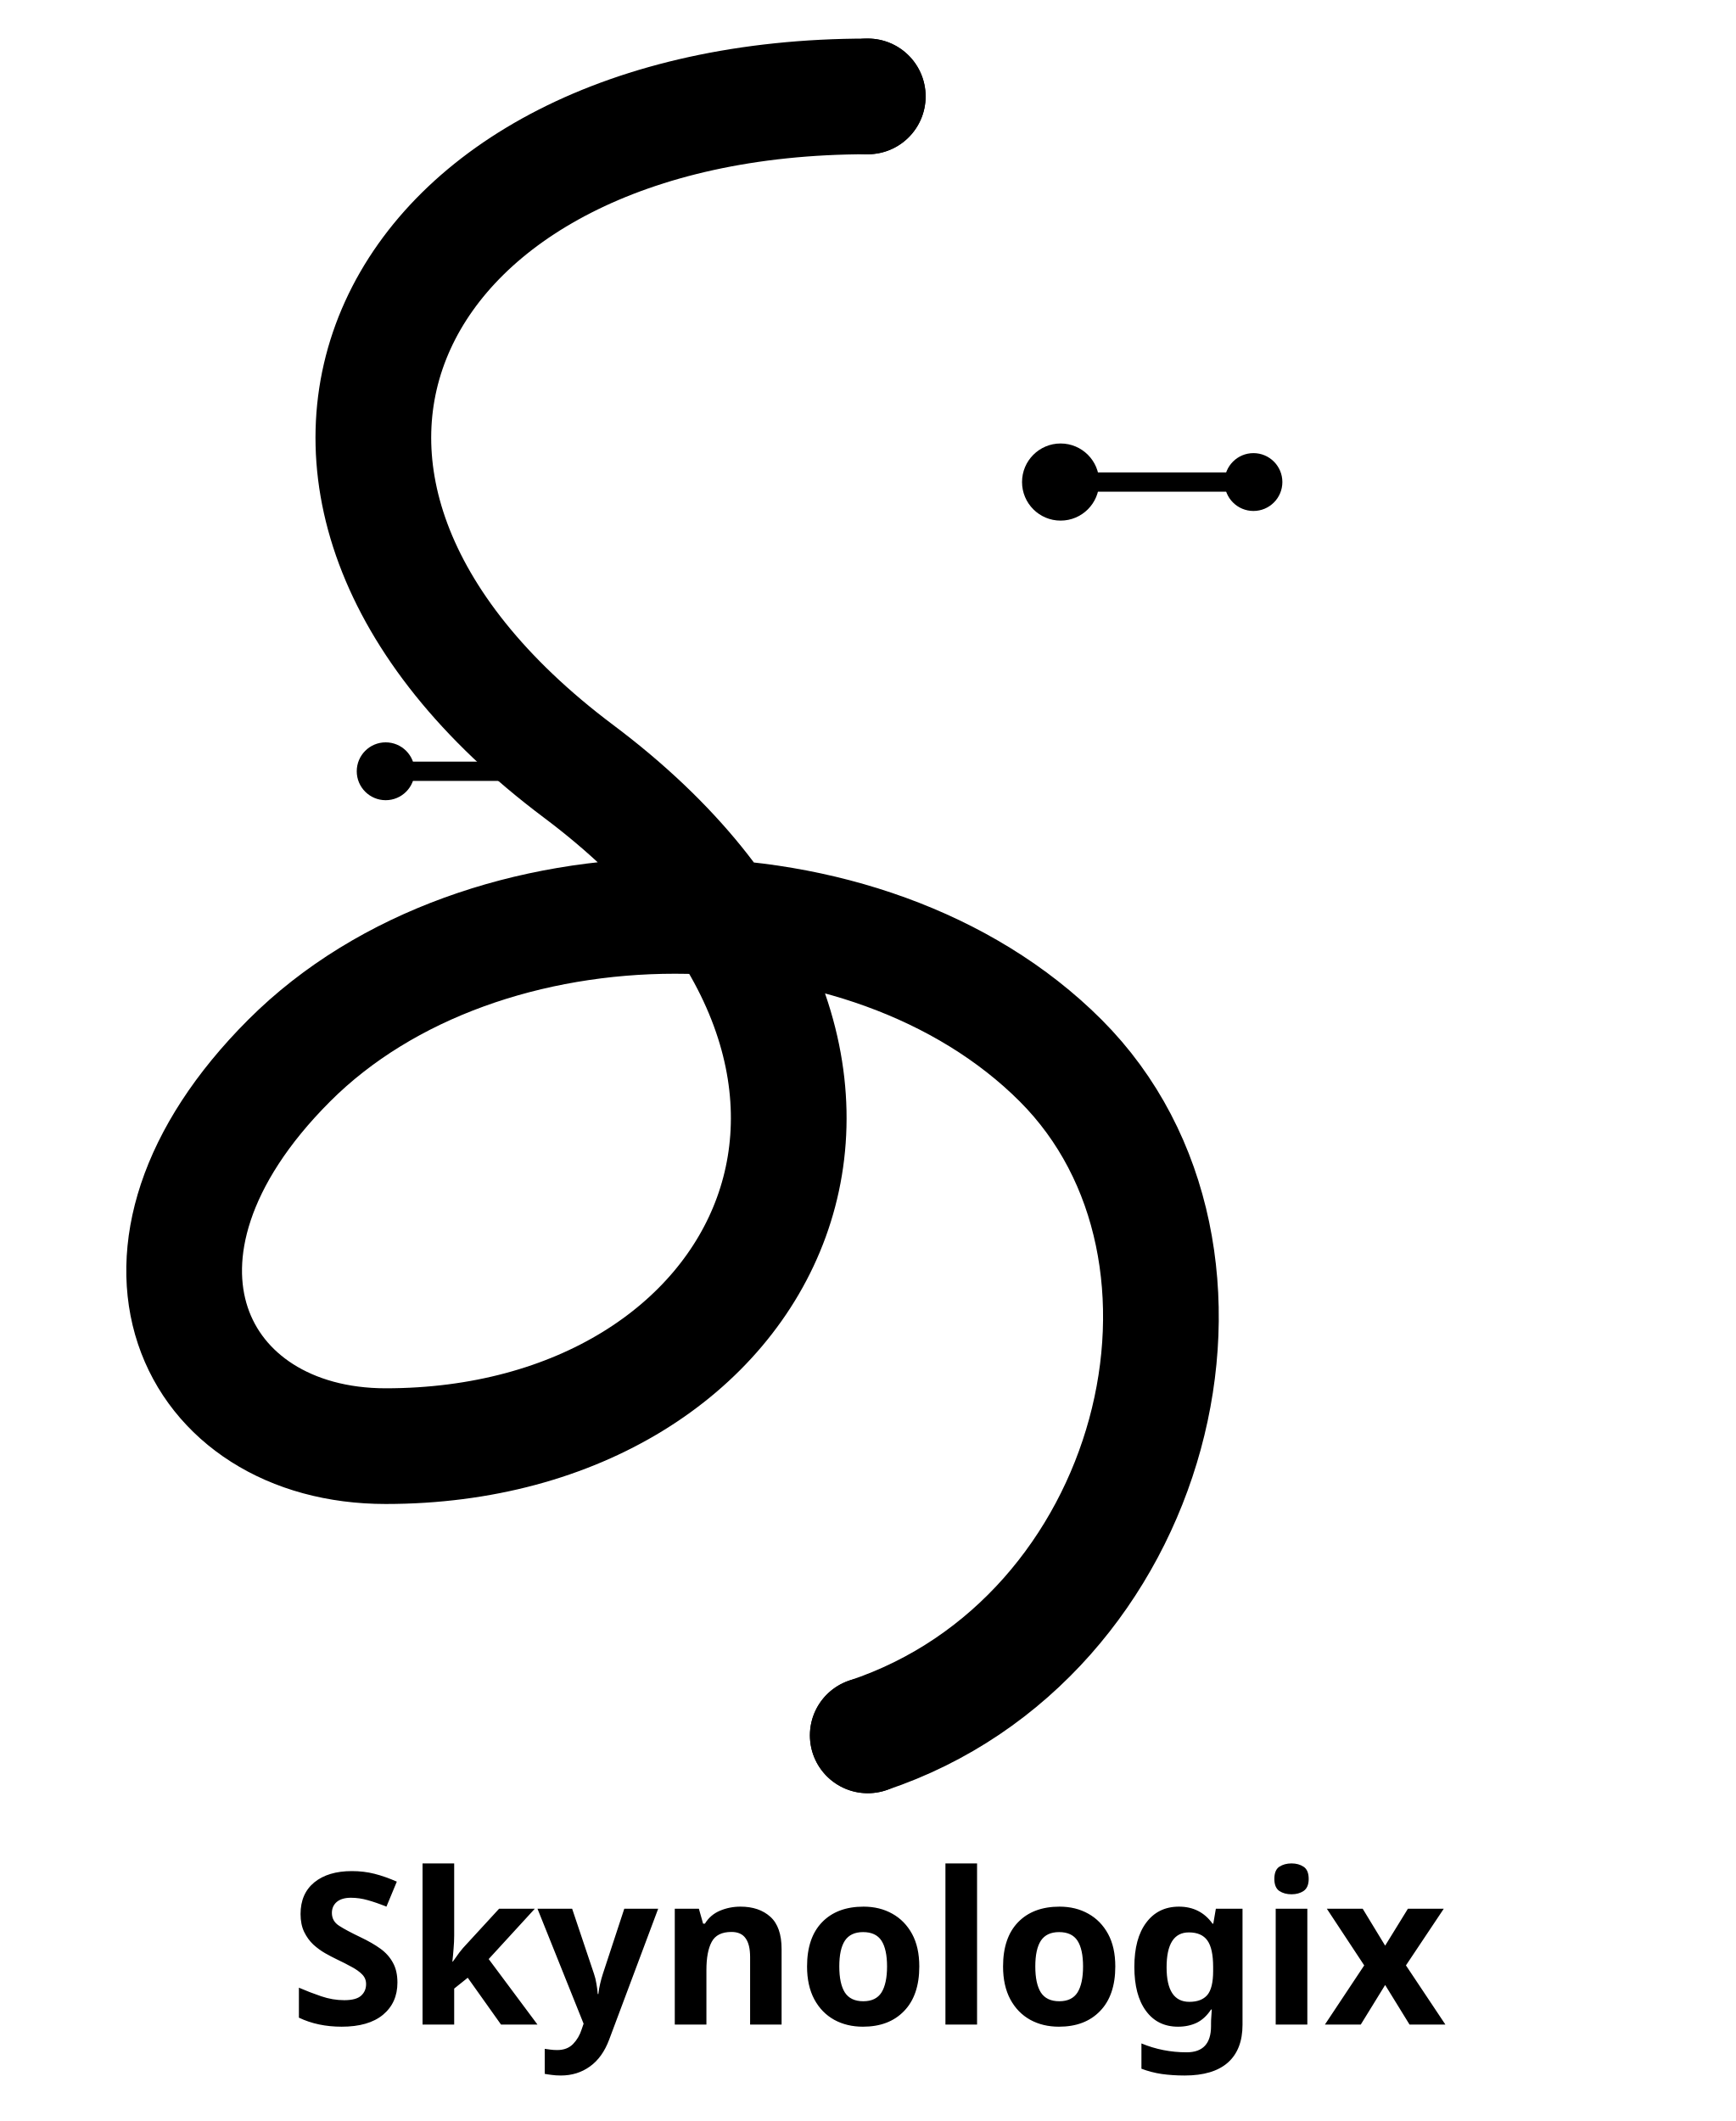
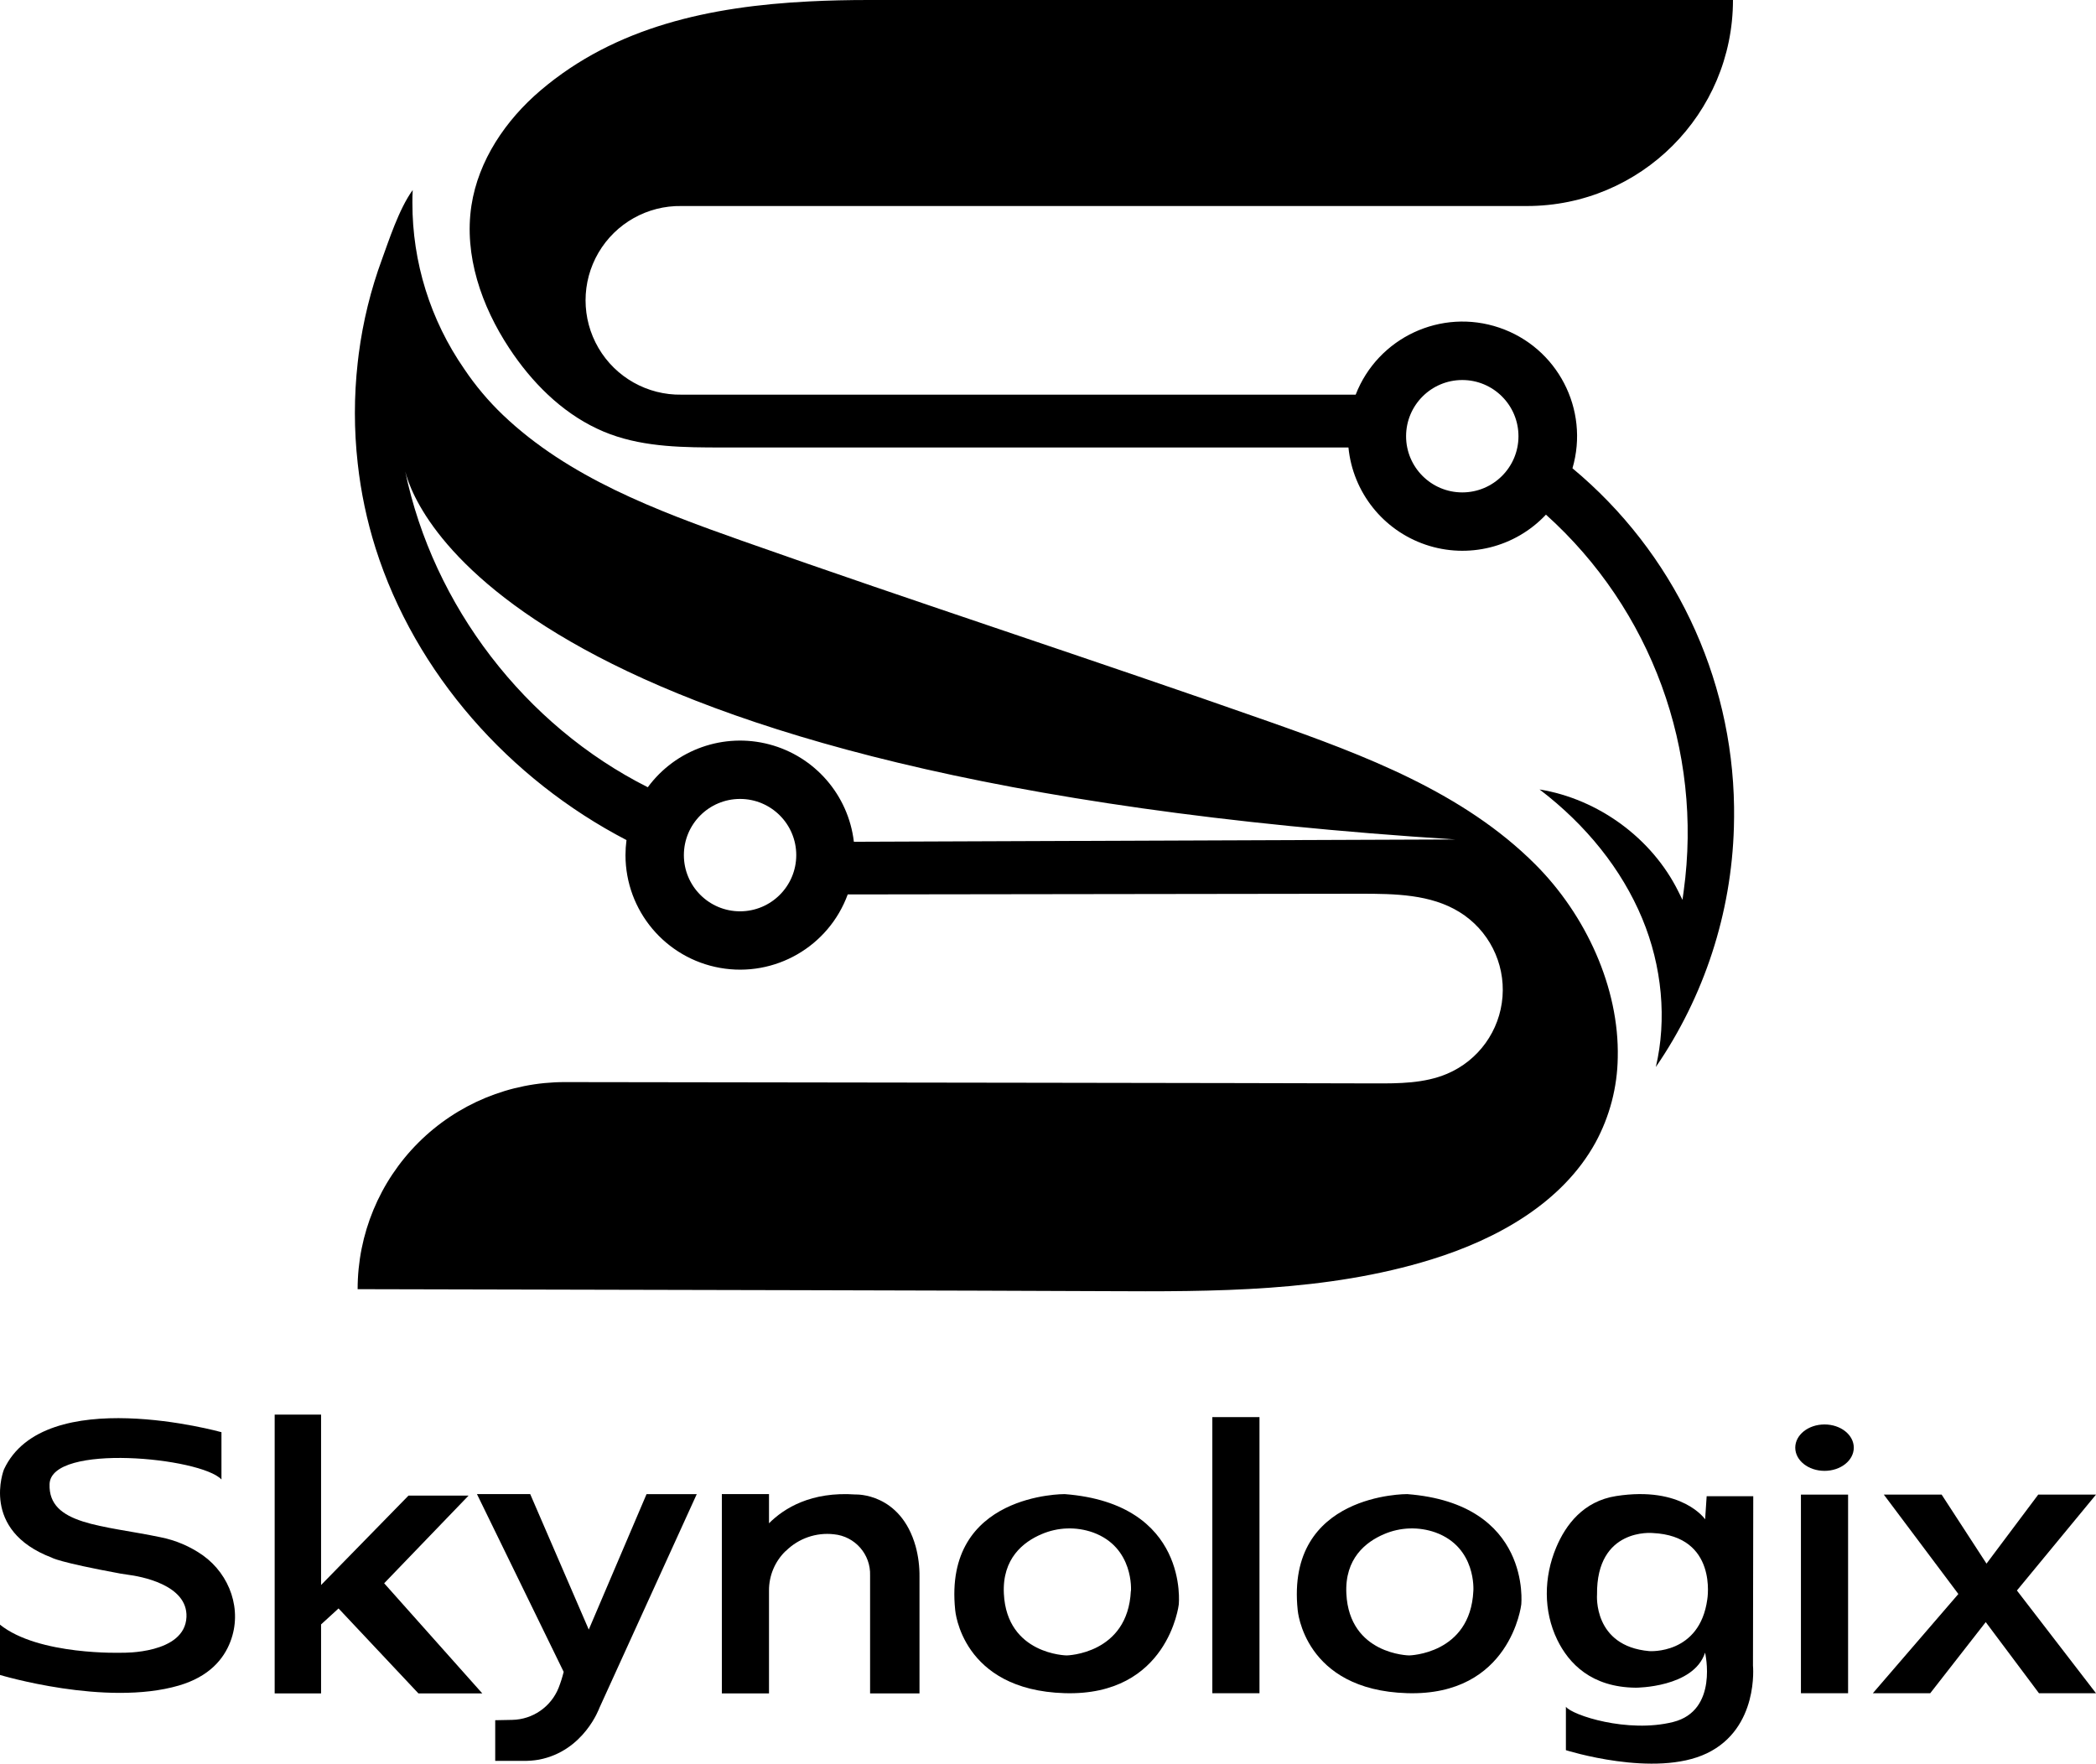
- <svg xmlns="http://www.w3.org/2000/svg" viewBox="0 0 180 220" fill="none">
-   <g>
-     <path d="M90 10 C40 10, 20 50, 60 80 C100 110, 80 150, 40 150 C20 150, 10 130, 30 110 C50 90, 90 90, 110 110 C130 130, 120 170, 90 180" stroke="currentColor" stroke-width="12" stroke-linecap="round" fill="none" />
-     <circle cx="90" cy="10" r="6" fill="currentColor" />
-     <circle cx="110" cy="50" r="4" fill="currentColor" />
-     <circle cx="60" cy="80" r="5" fill="currentColor" />
-     <circle cx="40" cy="150" r="4" fill="currentColor" />
-     <circle cx="90" cy="180" r="6" fill="currentColor" />
-     <line x1="110" y1="50" x2="130" y2="50" stroke="currentColor" stroke-width="2" />
-     <line x1="60" y1="80" x2="40" y2="80" stroke="currentColor" stroke-width="2" />
-     <circle cx="130" cy="50" r="3" fill="currentColor" />
-     <circle cx="40" cy="80" r="3" fill="currentColor" />
-   </g>
-   <text x="90" y="210" text-anchor="middle" font-family="system-ui, sans-serif" font-size="22" font-weight="600" fill="currentColor">Skynologix</text>
+ <svg xmlns="http://www.w3.org/2000/svg" id="Layer_1" data-name="Layer 1" viewBox="0 0 753.47 633.99">
+   <defs>
+     <style>.cls-1{fill:currentColor;}</style>
+   </defs>
+   <path class="cls-1" d="M745.44,603c0-.37,0-.74,0-1.11s0-.57,0-.84Q745.44,602,745.44,603Z" transform="translate(-163.26 -223)" />
+   <path class="cls-1" d="M298.27,420.06c14.3,45.12,48.2,83.1,90.2,104.93a42,42,0,0,0-.36,5.41A41.2,41.2,0,0,0,468,544.53l184.47-.25c12.19,0,25.11.17,35.47,6.6A32.82,32.82,0,0,1,683.47,609c-8.17,3.47-17.32,3.49-26.18,3.46-45.49-.15-179.66-.31-290.93-.47a74.44,74.44,0,0,0-74.54,74.44c53.67.12,109.3.24,157.23.36s88.18.23,111.09.35c39.59.21,79.92.31,117.74-11.41,23.63-7.32,47-20.34,58.93-42a66,66,0,0,0,8-30.56c.57-25.07-11.45-51.23-29.62-69.42-25.86-25.89-61.39-39.25-95.9-51.4-63-22.17-126.48-42.76-189.42-65-30.72-10.86-62.24-22.69-85.82-45.18a99.58,99.58,0,0,1-13.9-16.52,104.49,104.49,0,0,1-18.64-59.75c0-1.54,0-3.07.11-4.59-5,6.86-8.79,18.79-11,24.77a157.53,157.53,0,0,0-8.4,34.16c-.14,1-.26,2.07-.37,3.11a162.47,162.47,0,0,0,0,36.22A159.14,159.14,0,0,0,298.27,420.06ZM696.7,530.85l0,0h0ZM429.3,550.6a20.2,20.2,0,1,1,20.2-20.2A20.22,20.22,0,0,1,429.3,550.6Zm257.15-25.83-216.24.83A41.19,41.19,0,0,0,396.13,506C352,483.79,319,440.77,308.93,392.46,312.78,407.63,350.36,503.42,686.45,524.77Z" transform="translate(-163.26 -223)" />
+   <path class="cls-1" d="M377.91,377.1c1.55.74,3.13,1.42,4.75,2,12.78,4.7,26.71,4.76,40.32,4.76H648A41.18,41.18,0,0,0,719,408a153.68,153.68,0,0,1,49.52,135.25l-.44,3.23-1.45-2.93c-9.47-19.21-28.79-33.31-49.93-36.76,16.85,12.84,29.57,28.8,36.88,46.34,7.2,17.26,8.92,36.41,4.92,53.43a160.35,160.35,0,0,0,28.06-86.11c.07-2.5.09-5,.06-7.36a161.15,161.15,0,0,0-58.09-121.75,41.19,41.19,0,0,0-77.93-26.47H408.25a33.91,33.91,0,1,1,0-67.81H712.16A74.07,74.07,0,0,0,786.23,223H475.6c-7.22,0-14.45.15-21.64.52-35.22,1.79-69.4,9-96.4,32-12.52,10.65-22.34,25.14-24.83,41.38-2.73,17.88,3.63,36.18,13.6,51.28C354.29,360.27,364.91,371,377.91,377.1Zm311-17.49a20.2,20.2,0,1,1-20.19,20.19A20.21,20.21,0,0,1,688.94,359.61Z" transform="translate(-163.26 -223)" />
+   <path class="cls-1" d="M236.19,782.11a40.05,40.05,0,0,0-15.19-6.5c-20.78-4.37-40.46-4.37-39.92-19.13s54.4-9.57,61.79-1.64v-17s-63.7-17.77-78.19,13.39c0,0-8.75,21.87,17.22,31.72,0,0,2.1,1.57,24.71,5.73.85.15,1.69.28,2.55.39,4.39.56,21.61,3.51,21.13,15.2-.55,13.39-23,12.85-23,12.85s-30.18,1.09-44.07-10.12V825.1s38.05,11.48,64.3,3.82c10.93-3.19,16.17-9.51,18.56-15.8C250.42,801.83,246,789.14,236.19,782.11Z" transform="translate(-163.26 -223)" />
+   <polygon class="cls-1" points="168.45 537.63 146.85 537.63 115.42 569.78 115.42 508.52 98.74 508.52 98.74 608.74 115.42 608.74 115.42 583.94 121.7 578.2 150.41 608.74 173.37 608.74 138.1 569.15 168.45 537.63" />
+   <path class="cls-1" d="M374.91,808.8l-21.05-48.7H334.72L365.89,824a45.78,45.78,0,0,1-1.82,5.73,18.34,18.34,0,0,1-16.7,11.53l-6.09.12V856h10.14a30.34,30.34,0,0,0,5.55-.44c16.24-3.08,21.76-18.6,21.76-18.6l35-76.85H395.68Z" transform="translate(-163.26 -223)" />
+   <rect class="cls-1" x="435.81" y="509.42" width="16.95" height="99.26" />
+   <rect class="cls-1" x="647.4" y="537.28" width="16.95" height="71.4" />
+   <path class="cls-1" d="M470.86,760.24c-16-1.14-25.74,4.92-31.16,10.35V760.1H422.75v71.64H439.7v-37a19.63,19.63,0,0,1,6-14.2l.06,0a21.09,21.09,0,0,1,17.28-6,14.38,14.38,0,0,1,13,14.81v42.39h17.76V789.82a40.3,40.3,0,0,0-1.37-10.89C487,759.54,470.86,760.24,470.86,760.24Z" transform="translate(-163.26 -223)" />
+   <path class="cls-1" d="M546,760.1s-43.74-.42-39.37,41.66c0,0,2.19,28.79,39.37,29.9s41-31.84,41-31.84S590.87,763.57,546,760.1Zm23.78,34.82c-1.09,22.76-23.07,23.17-23.07,23.17s-21.49-.28-22.58-22.19c-.63-12.66,7-18.62,13.55-21.4a25.37,25.37,0,0,1,18.48-.62C571,779.26,569.82,794.92,569.82,794.92Z" transform="translate(-163.26 -223)" />
+   <path class="cls-1" d="M669.12,760.1s-43.74-.42-39.37,41.66c0,0,2.19,28.79,39.37,29.9s41-31.84,41-31.84S714,763.57,669.12,760.1Zm23.78,34.82c-1.09,22.76-23.08,23.17-23.08,23.17s-21.48-.28-22.57-22.19c-.63-12.66,7-18.62,13.53-21.4a25.4,25.4,0,0,1,18.49-.62C694.12,779.26,692.9,794.92,692.9,794.92Z" transform="translate(-163.26 -223)" />
+   <path class="cls-1" d="M793.52,760.85H776.77l-.55,8.31s-8.2-12.06-32-8.36c-11.79,1.84-18.14,10.36-21.55,18.5-4.46,10.66-4.65,22.77.39,33.17,4.14,8.52,12.27,17.08,28.26,17.22,0,0,20.78,0,24.88-12.6,0,0,4.92,20.82-11.48,24.93s-36.36-2.47-38.55-5.48v15.61s32,10.13,50.73,1.1,16.52-31.5,16.52-31.5ZM777,797.92c-2.73,20-20.87,18.62-20.87,18.62-20.29-1.79-18.77-20.31-18.77-20.31-.27-24.17,20-22.14,20-22.14C780.87,775.18,777,797.92,777,797.92Z" transform="translate(-163.26 -223)" />
+   <polygon class="cls-1" points="753.47 537.28 732.7 537.28 714.11 562.09 697.98 537.28 677.2 537.28 703.99 573.01 673.25 608.68 693.88 608.68 713.83 583.11 732.97 608.68 753.47 608.68 725.04 571.75 753.47 537.28" />
+   <ellipse class="cls-1" cx="655.88" cy="520.4" rx="10.52" ry="8.34" />
</svg>
